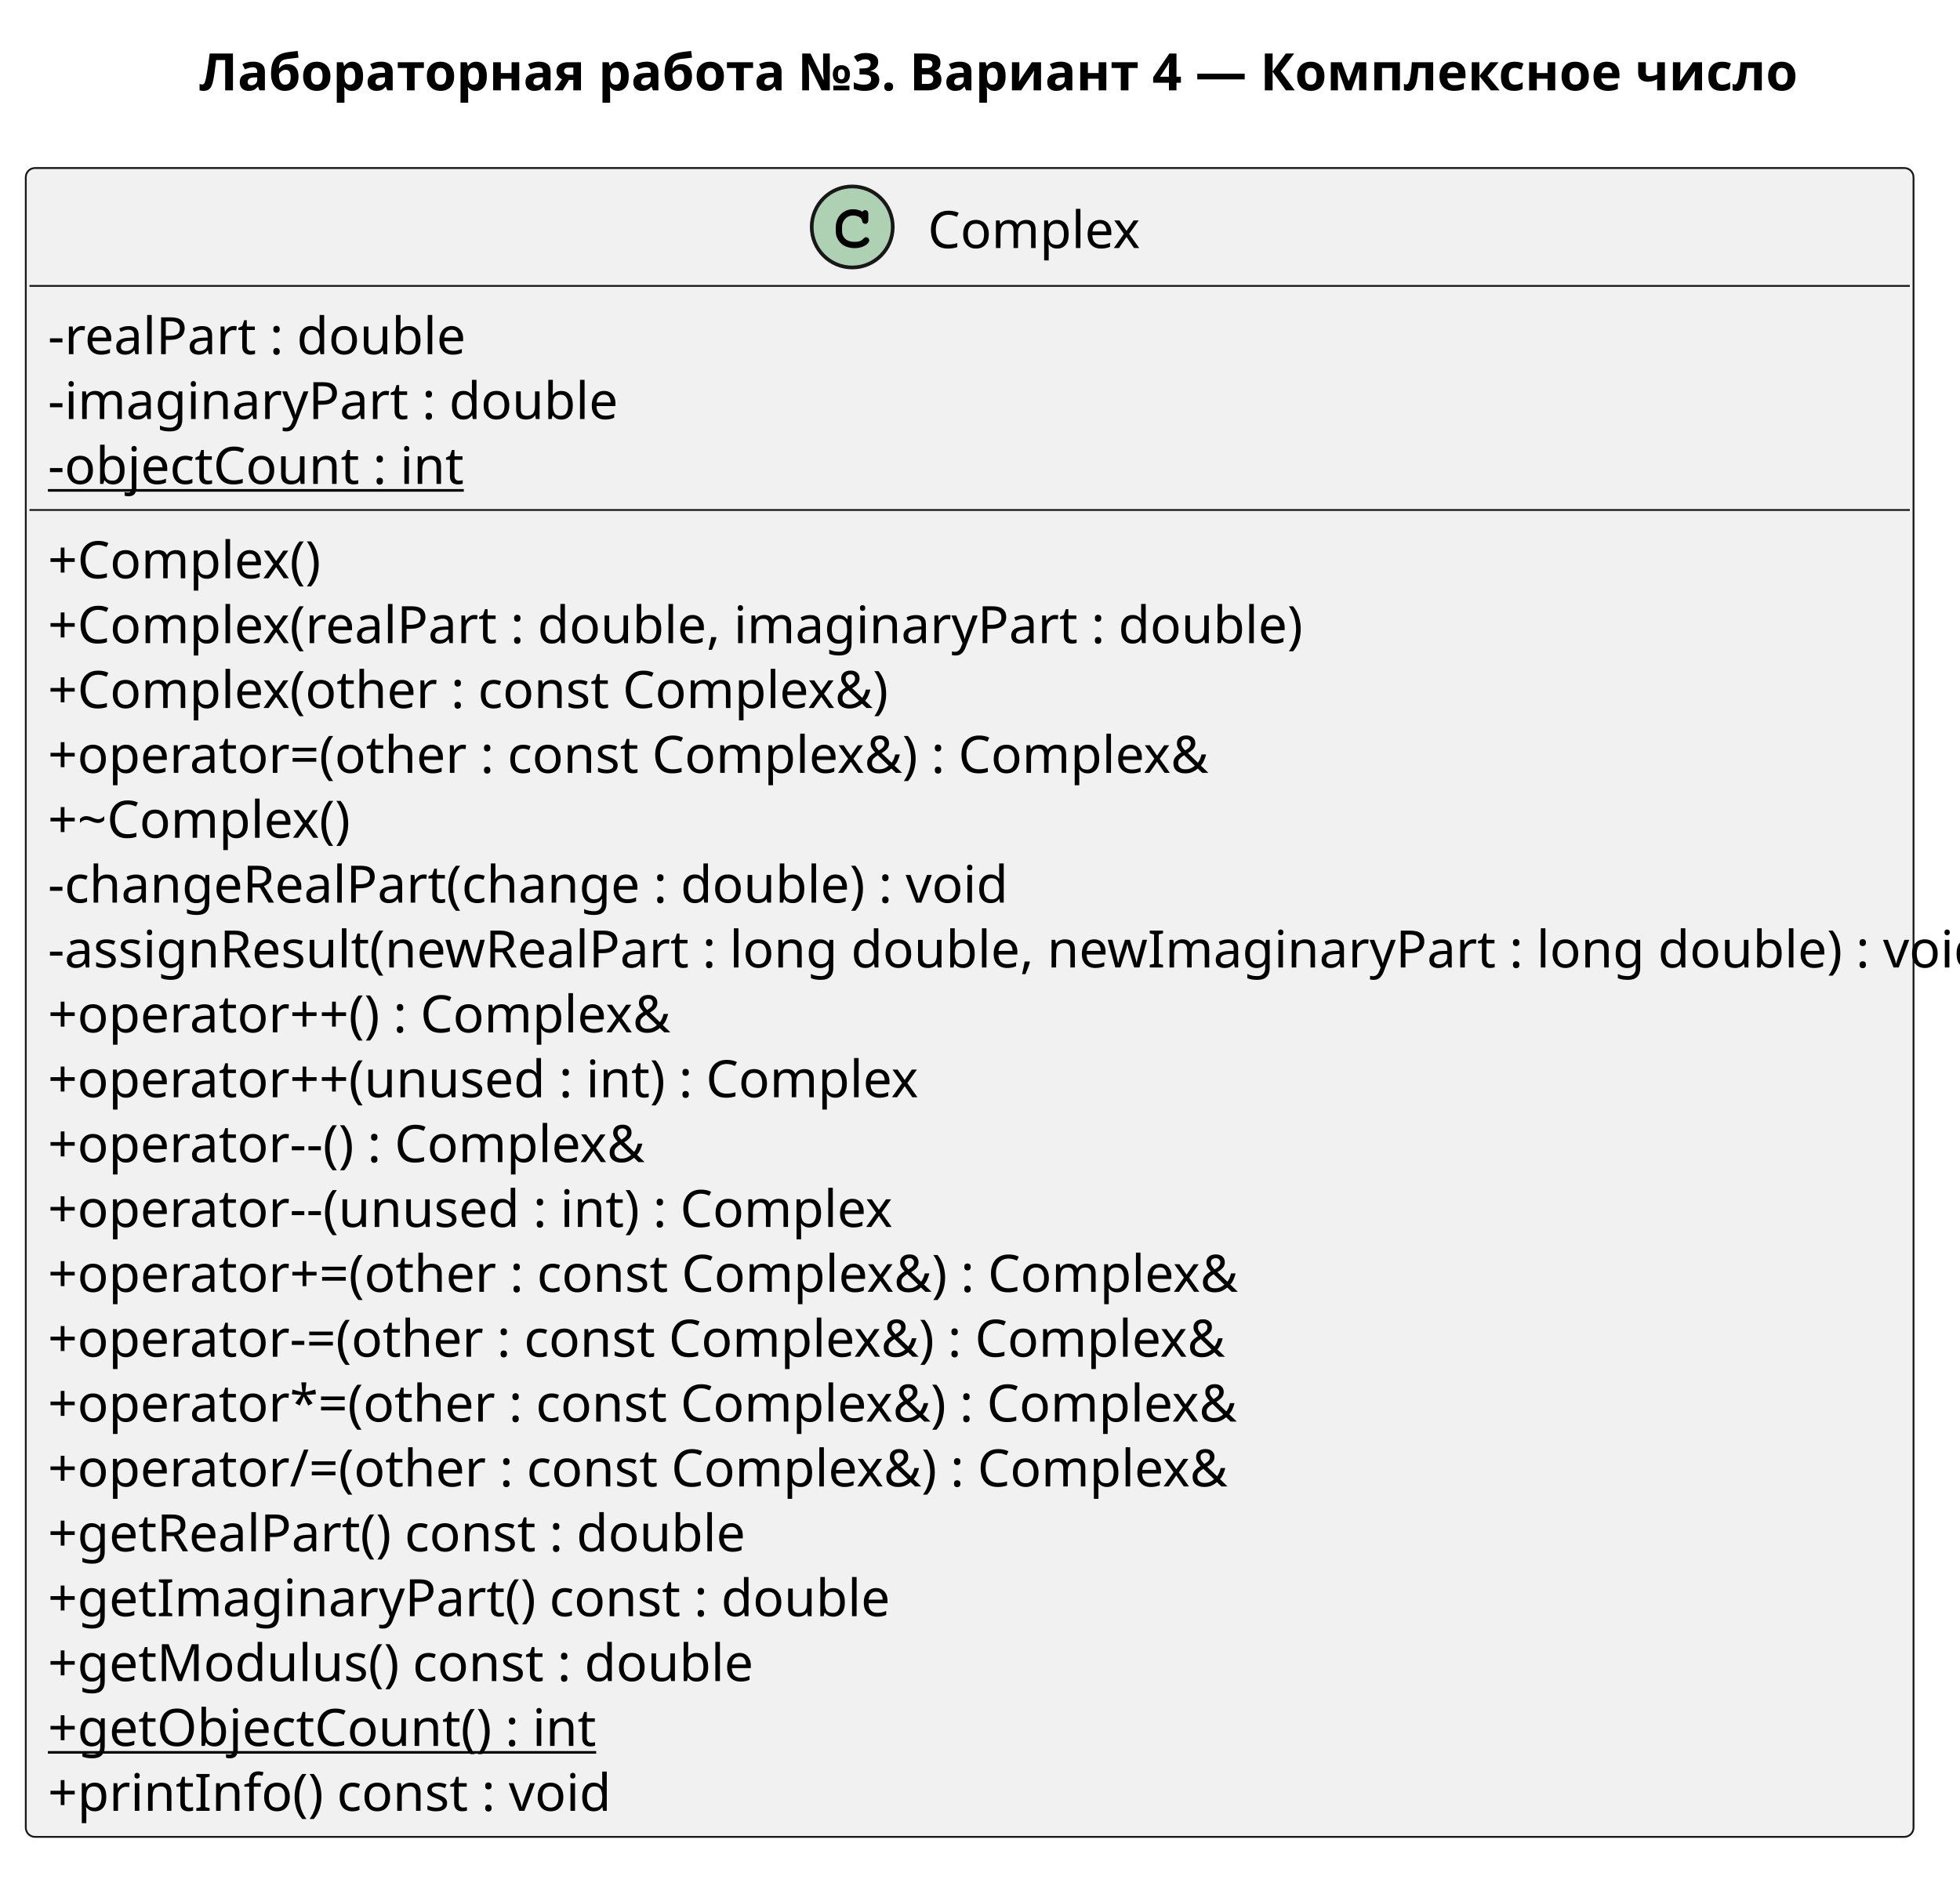
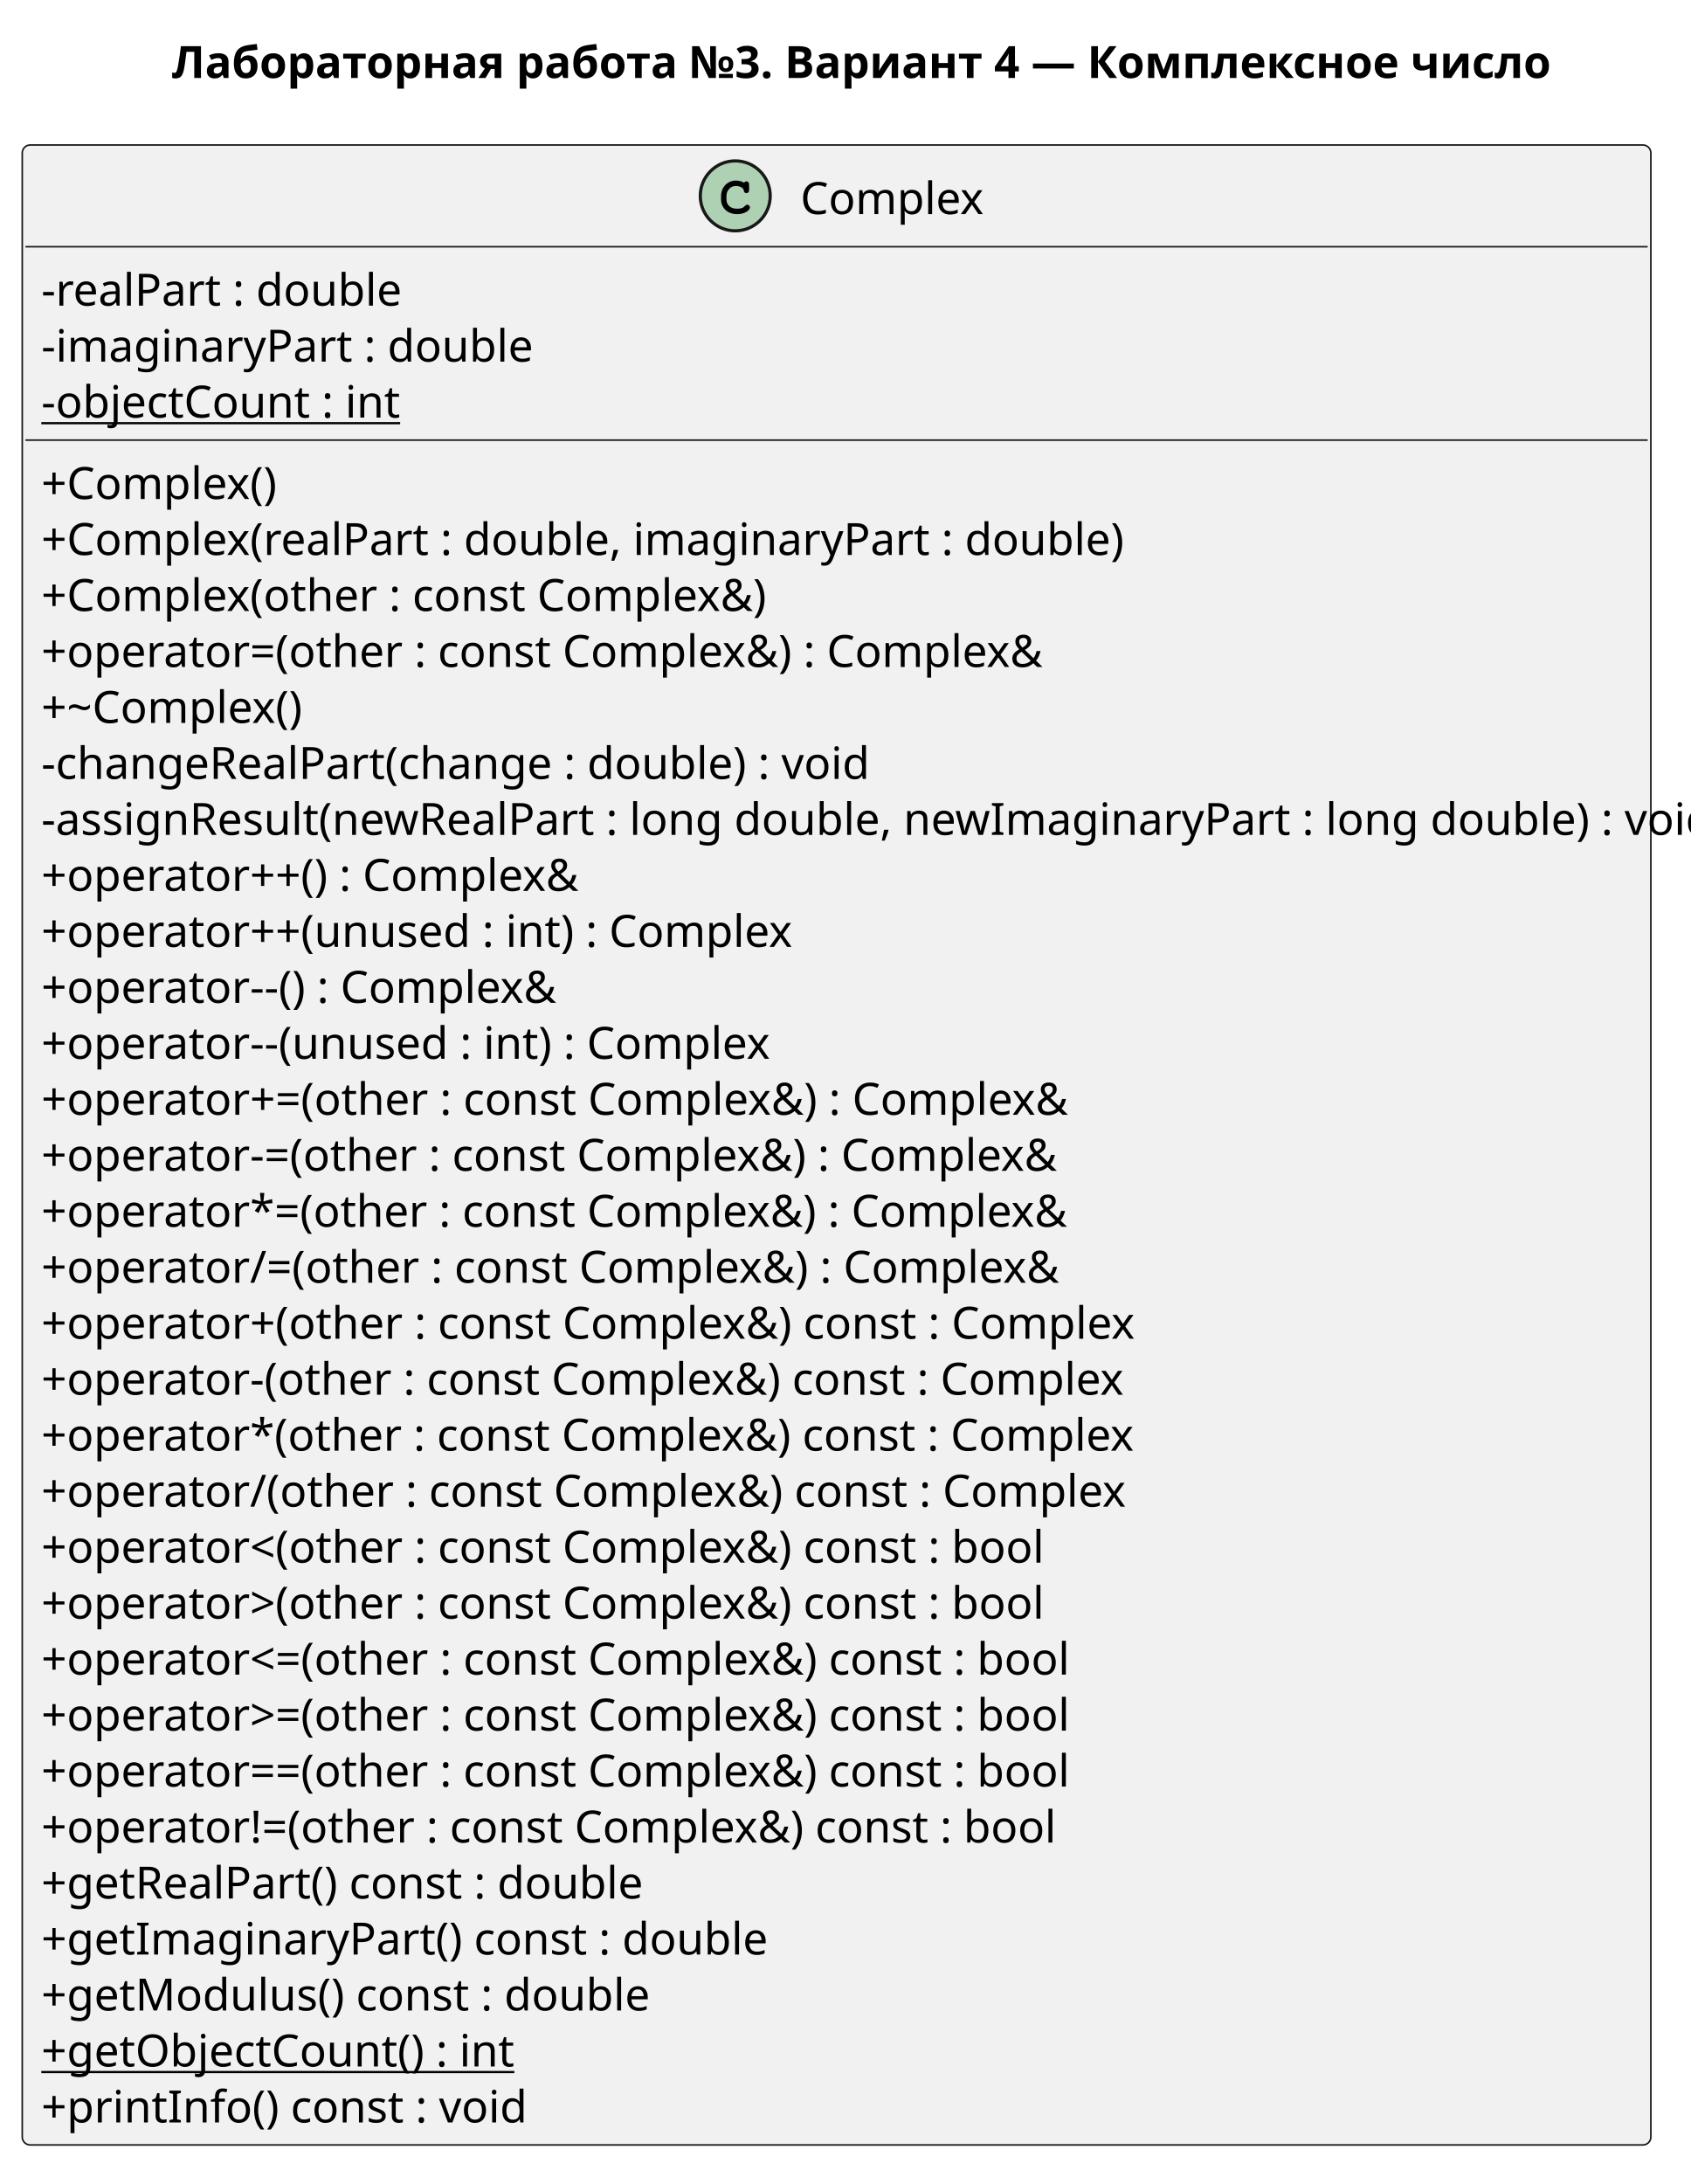
- <svg xmlns="http://www.w3.org/2000/svg" version="1.1" data-diagram-type="CLASS" style="width:532px;height:511px;background:#FFFFFF;" width="532px" height="511px" viewBox="0 0 532 511" zoomAndPan="magnify" preserveAspectRatio="none" contentStyleType="text/css">
+ <svg xmlns="http://www.w3.org/2000/svg" version="1.1" data-diagram-type="CLASS" style="width:532px;height:687px;background:#FFFFFF;" width="532px" height="687px" viewBox="0 0 532 687" zoomAndPan="magnify" preserveAspectRatio="none" contentStyleType="text/css">
  <defs />
  <g font-family="sans-serif" lengthAdjust="spacing">
    <g class="title" data-source-line="1">
      <text x="54.059" y="24.533" fill="#000" font-size="14" textLength="417.266" font-weight="700">Лабораторная работа №3. Вариант 4 — Комплексное число</text>
    </g>
    <g class="entity" data-qualified-name="Complex" id="ent0001" data-source-line="4">
-       <rect x="7" y="45.609" width="512.384" height="453.016" fill="#F1F1F1" style="stroke:#181818;stroke-width:0.5;" rx="2.5" ry="2.5" />
+       <rect x="7" y="45.609" width="512.384" height="629.109" fill="#F1F1F1" style="stroke:#181818;stroke-width:0.5;" rx="2.5" ry="2.5" />
      <ellipse cx="231.321" cy="61.609" rx="11" ry="11" fill="#ADD1B2" style="stroke:#181818;stroke-width:1;" />
      <path d="M234.087,57.484 Q234.243,57.266 234.431,57.156 Q234.618,57.047 234.837,57.047 Q235.212,57.047 235.446,57.313 Q235.681,57.563 235.681,58.172 L235.681,59.625 Q235.681,60.234 235.446,60.5 Q235.212,60.766 234.837,60.766 Q234.493,60.766 234.29,60.563 Q234.087,60.375 233.978,59.859 Q233.931,59.5 233.743,59.313 Q233.415,58.938 232.806,58.719 Q232.196,58.5 231.571,58.5 Q230.806,58.5 230.165,58.828 Q229.54,59.156 229.04,59.906 Q228.556,60.656 228.556,61.688 L228.556,62.781 Q228.556,64.016 229.446,64.844 Q230.337,65.656 231.931,65.656 Q232.868,65.656 233.524,65.406 Q233.915,65.25 234.337,64.813 Q234.603,64.547 234.743,64.469 Q234.899,64.391 235.103,64.391 Q235.431,64.391 235.681,64.656 Q235.946,64.906 235.946,65.25 Q235.946,65.594 235.603,66 Q235.103,66.578 234.306,66.906 Q233.228,67.359 231.931,67.359 Q230.415,67.359 229.212,66.734 Q228.228,66.234 227.54,65.172 Q226.853,64.094 226.853,62.813 L226.853,61.656 Q226.853,60.328 227.462,59.188 Q228.087,58.031 229.181,57.422 Q230.274,56.797 231.509,56.797 Q232.243,56.797 232.884,56.969 Q233.54,57.125 234.087,57.484 Z " fill="#000" />
      <text x="251.821" y="67.338" fill="#000" font-size="14" textLength="55.241">Complex</text>
      <line x1="8" y1="77.609" x2="518.384" y2="77.609" style="stroke:#181818;stroke-width:0.5;" />
      <text x="13" y="96.143" fill="#000" font-size="14" textLength="107.393">-realPart : double</text>
      <text x="13" y="113.752" fill="#000" font-size="14" textLength="144.737">-imaginaryPart : double</text>
      <text x="13" y="131.361" fill="#000" font-size="14" textLength="105.834" text-decoration="underline">-objectCount : int</text>
      <line x1="8" y1="138.438" x2="518.384" y2="138.438" style="stroke:#181818;stroke-width:0.5;" />
      <text x="13" y="156.971" fill="#000" font-size="14" textLength="72.741">+Complex()</text>
      <text x="13" y="174.58" fill="#000" font-size="14" textLength="323.326">+Complex(realPart : double, imaginaryPart : double)</text>
      <text x="13" y="192.189" fill="#000" font-size="14" textLength="218.251">+Complex(other : const Complex&amp;)</text>
      <text x="13" y="209.799" fill="#000" font-size="14" textLength="299.578">+operator=(other : const Complex&amp;) : Complex&amp;</text>
      <text x="13" y="227.408" fill="#000" font-size="14" textLength="80.917">+~Complex()</text>
      <text x="13" y="245.018" fill="#000" font-size="14" textLength="251.378">-changeRealPart(change : double) : void</text>
      <text x="13" y="262.627" fill="#000" font-size="14" textLength="500.384">-assignResult(newRealPart : long double, newImaginaryPart : long double) : void</text>
      <text x="13" y="280.236" fill="#000" font-size="14" textLength="162.244">+operator++() : Complex&amp;</text>
      <text x="13" y="297.846" fill="#000" font-size="14" textLength="225.292">+operator++(unused : int) : Complex</text>
      <text x="13" y="315.455" fill="#000" font-size="14" textLength="155.217">+operator--() : Complex&amp;</text>
      <text x="13" y="333.064" fill="#000" font-size="14" textLength="218.265">+operator--(unused : int) : Complex</text>
      <text x="13" y="350.674" fill="#000" font-size="14" textLength="307.754">+operator+=(other : const Complex&amp;) : Complex&amp;</text>
      <text x="13" y="368.283" fill="#000" font-size="14" textLength="304.24">+operator-=(other : const Complex&amp;) : Complex&amp;</text>
      <text x="13" y="385.893" fill="#000" font-size="14" textLength="305.026">+operator*=(other : const Complex&amp;) : Complex&amp;</text>
      <text x="13" y="403.502" fill="#000" font-size="14" textLength="303.468">+operator/=(other : const Complex&amp;) : Complex&amp;</text>
-       <text x="13" y="421.111" fill="#000" font-size="14" textLength="182.492">+getRealPart() const : double</text>
-       <text x="13" y="438.721" fill="#000" font-size="14" textLength="215.168">+getImaginaryPart() const : double</text>
-       <text x="13" y="456.33" fill="#000" font-size="14" textLength="180.94">+getModulus() const : double</text>
-       <text x="13" y="473.939" fill="#000" font-size="14" textLength="141.237" text-decoration="underline">+getObjectCount() : int</text>
-       <text x="13" y="491.549" fill="#000" font-size="14" textLength="142.789">+printInfo() const : void</text>
+       <text x="13" y="421.111" fill="#000" font-size="14" textLength="327.592">+operator+(other : const Complex&amp;) const : Complex</text>
+       <text x="13" y="438.721" fill="#000" font-size="14" textLength="324.078">+operator-(other : const Complex&amp;) const : Complex</text>
+       <text x="13" y="456.33" fill="#000" font-size="14" textLength="324.864">+operator*(other : const Complex&amp;) const : Complex</text>
+       <text x="13" y="473.939" fill="#000" font-size="14" textLength="323.306">+operator/(other : const Complex&amp;) const : Complex</text>
+       <text x="13" y="491.549" fill="#000" font-size="14" textLength="298.819">+operator&lt;(other : const Complex&amp;) const : bool</text>
+       <text x="13" y="509.158" fill="#000" font-size="14" textLength="298.819">+operator&gt;(other : const Complex&amp;) const : bool</text>
+       <text x="13" y="526.768" fill="#000" font-size="14" textLength="306.995">+operator&lt;=(other : const Complex&amp;) const : bool</text>
+       <text x="13" y="544.377" fill="#000" font-size="14" textLength="306.995">+operator&gt;=(other : const Complex&amp;) const : bool</text>
+       <text x="13" y="561.986" fill="#000" font-size="14" textLength="306.995">+operator==(other : const Complex&amp;) const : bool</text>
+       <text x="13" y="579.596" fill="#000" font-size="14" textLength="302.709">+operator!=(other : const Complex&amp;) const : bool</text>
+       <text x="13" y="597.205" fill="#000" font-size="14" textLength="182.492">+getRealPart() const : double</text>
+       <text x="13" y="614.814" fill="#000" font-size="14" textLength="215.168">+getImaginaryPart() const : double</text>
+       <text x="13" y="632.424" fill="#000" font-size="14" textLength="180.94">+getModulus() const : double</text>
+       <text x="13" y="650.033" fill="#000" font-size="14" textLength="141.237" text-decoration="underline">+getObjectCount() : int</text>
+       <text x="13" y="667.643" fill="#000" font-size="14" textLength="142.789">+printInfo() const : void</text>
    </g>
  </g>
</svg>
